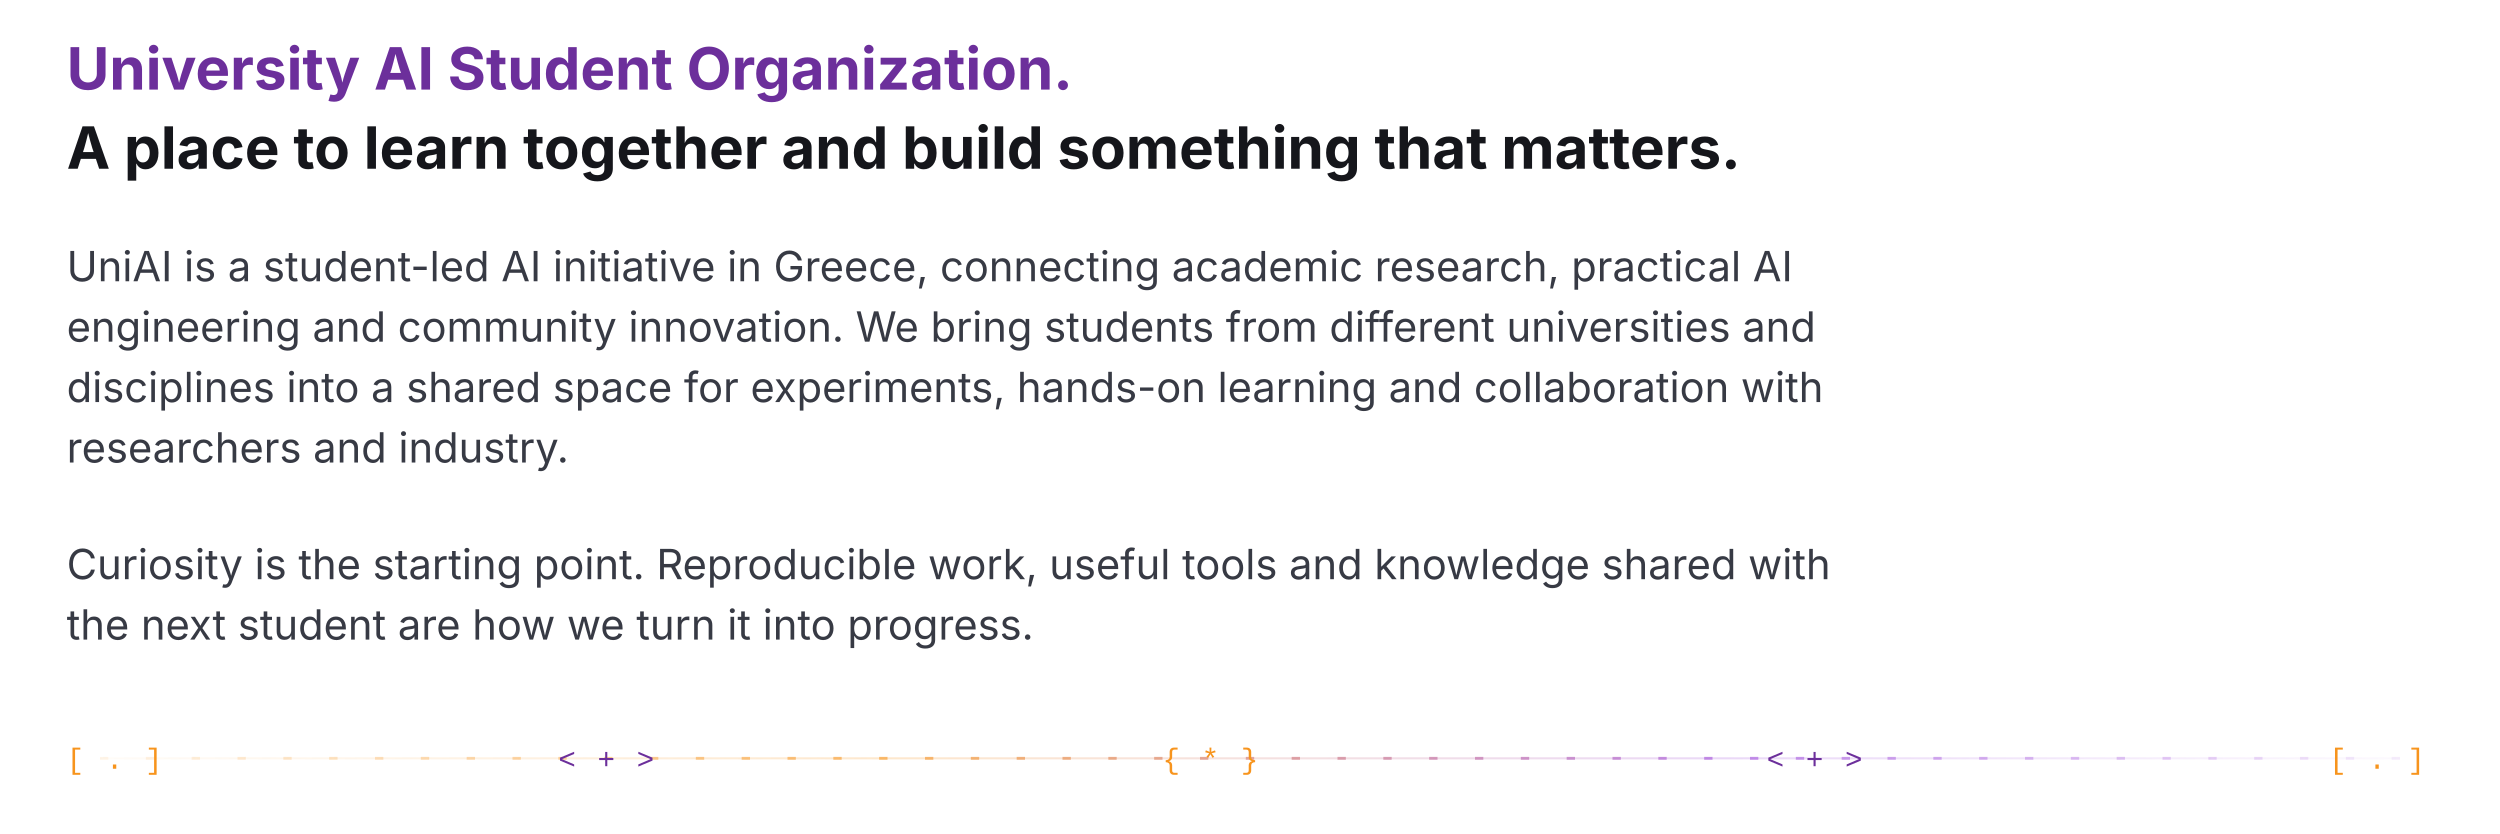
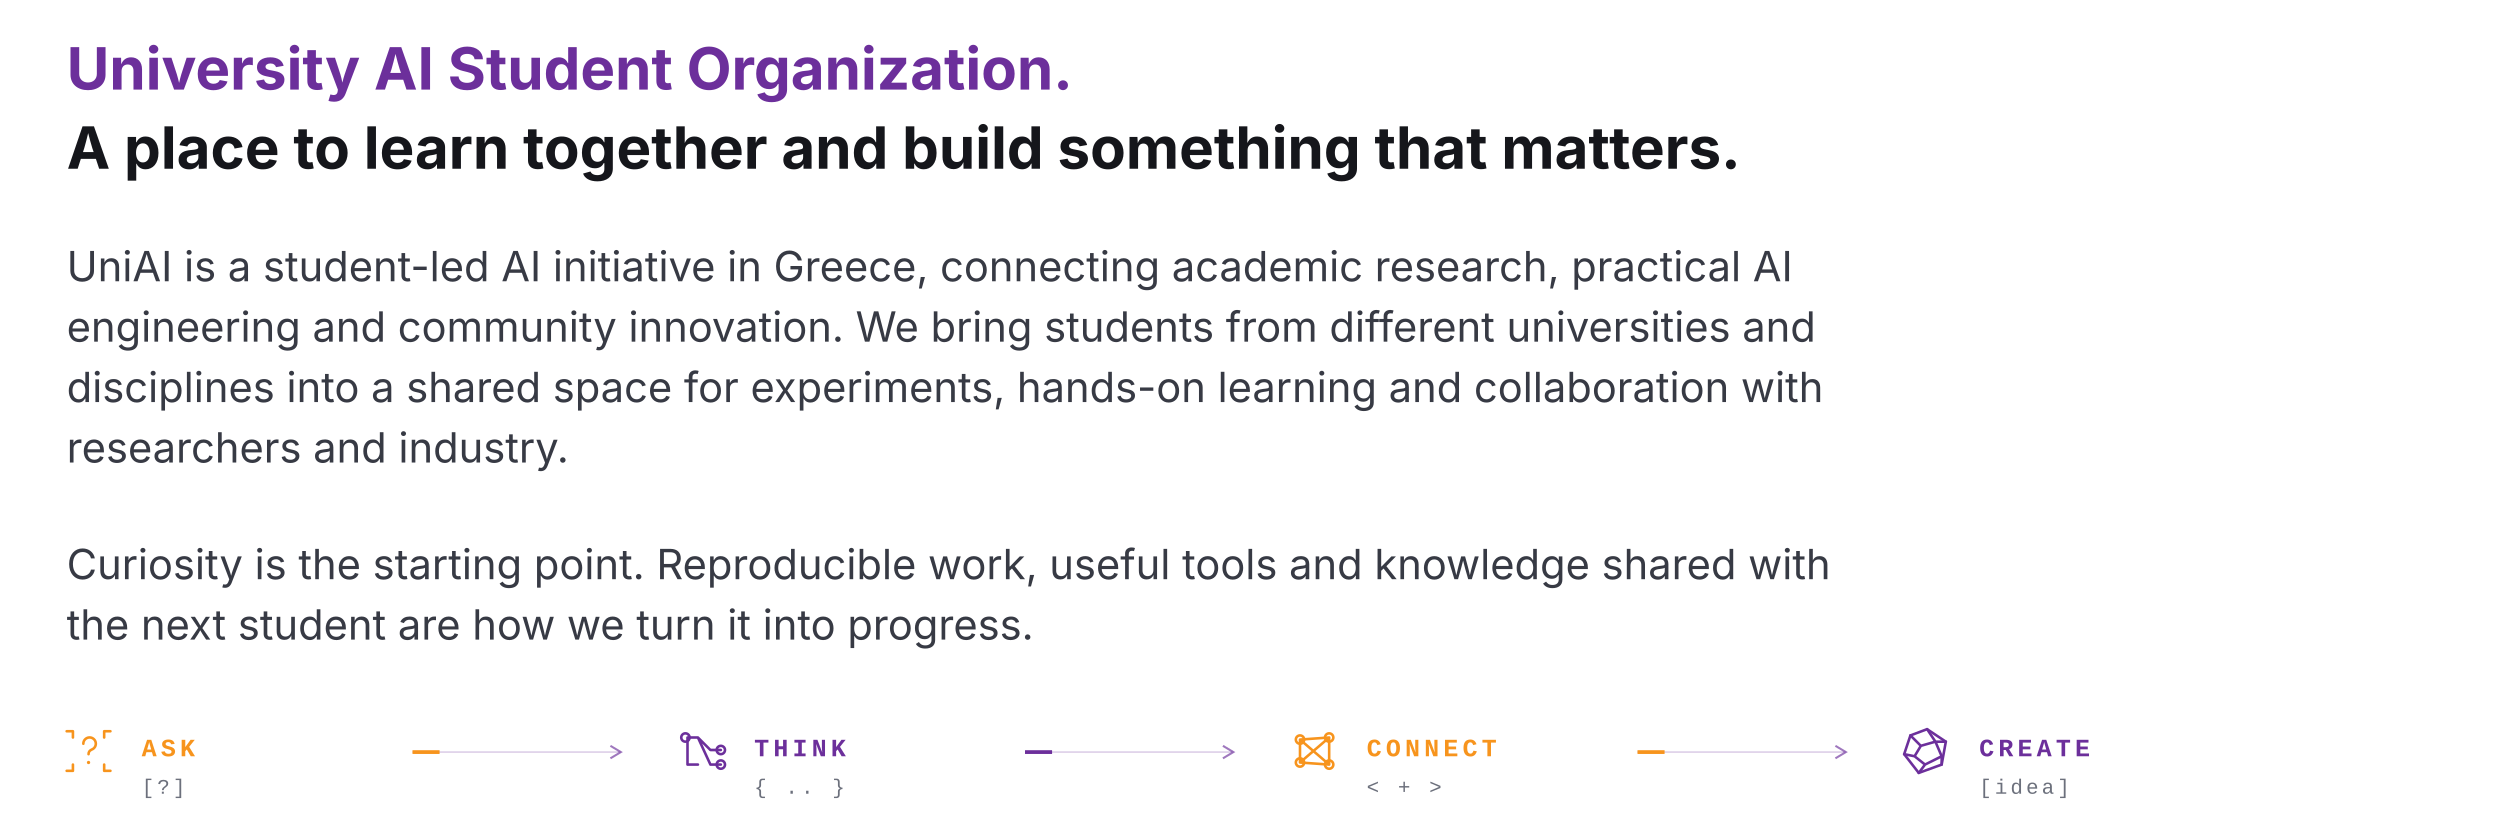
<svg xmlns="http://www.w3.org/2000/svg" width="1200" height="400" viewBox="0 0 1200 400" fill="none" role="img" aria-labelledby="title description">
  <defs>
    <linearGradient id="signal" x1="32" y1="0" x2="1168" y2="0" gradientUnits="userSpaceOnUse">
      <stop stop-color="#F7941D" stop-opacity=".1" />
      <stop offset=".35" stop-color="#F7941D" />
      <stop offset=".7" stop-color="#A04EDB" />
      <stop offset="1" stop-color="#A04EDB" stop-opacity=".1" />
    </linearGradient>
  </defs>
  <style>
text{font-family:system-ui,-apple-system,BlinkMacSystemFont,'Segoe UI',sans-serif}
.reveal{animation:reveal .9s cubic-bezier(.22,.61,.36,1) backwards}
.r1{animation-delay:.1s}.r2{animation-delay:.3s}.r3{animation-delay:.55s}.r4{animation-delay:.7s}.r5{animation-delay:.85s}.r6{animation-delay:1s}.r7{animation-delay:1.25s}.r8{animation-delay:1.4s}
.ascii{font-family:ui-monospace,SFMono-Regular,Consolas,'Liberation Mono',monospace}
- .signal{stroke-dasharray:4 18;animation:drift 12s linear infinite}
- .beacon{animation:breathe 6s ease-in-out infinite}
- .offset{animation-delay:-3s}
@keyframes reveal{from{opacity:.18;transform:translateY(5px)}to{opacity:1;transform:translateY(0)}}
@keyframes drift{to{stroke-dashoffset:-220}}
@keyframes breathe{0%,100%{opacity:.5}50%{opacity:1}}
- @media(prefers-reduced-motion:reduce){.reveal,.signal,.beacon{animation:none;opacity:1;transform:none}}
+ @media(prefers-reduced-motion:reduce){.reveal{animation:none;opacity:1;transform:none}}
+ 
+ .pipeline-stage{animation:stage 8s linear infinite}.phase-1{animation-delay:-6s}.phase-2{animation-delay:-4s}.phase-3{animation-delay:-2s}
+ .pipeline-packet{stroke-dasharray:13 90;animation:packet 8s linear infinite}.packet-1{animation-delay:-6s}.packet-2{animation-delay:-4s}
+ @keyframes stage{0%,22%{opacity:1}28%,94%{opacity:.52}100%{opacity:1}}
+ @keyframes packet{0%,3%{stroke-dashoffset:98;opacity:0}6%{opacity:1}24%{stroke-dashoffset:0;opacity:1}28%,100%{stroke-dashoffset:0;opacity:0}}
+ @media(prefers-reduced-motion:reduce){.pipeline-stage,.pipeline-packet{animation:none;opacity:1}.pipeline-packet{stroke-dasharray:4 10;stroke-dashoffset:0;opacity:.45}}
</style>
  <text class="reveal r1" x="32" y="43" fill="#6C2F9B" font-size="28" font-weight="650">University AI Student Organization.</text>
  <text class="reveal r2" x="32" y="81" fill="#15161B" font-size="28" font-weight="650">A place to learn together and build something that matters.</text>
  <text class="reveal r3" x="32" y="135" fill="#373A44" font-size="20">UniAI is a student-led AI initiative in Greece, connecting academic research, practical AI</text>
  <text class="reveal r4" x="32" y="164" fill="#373A44" font-size="20">engineering and community innovation. We bring students from different universities and</text>
  <text class="reveal r5" x="32" y="193" fill="#373A44" font-size="20">disciplines into a shared space for experiments, hands-on learning and collaboration with</text>
  <text class="reveal r6" x="32" y="222" fill="#373A44" font-size="20">researchers and industry.</text>
  <text class="reveal r7" x="32" y="278" fill="#373A44" font-size="20">Curiosity is the starting point. Reproducible work, useful tools and knowledge shared with</text>
  <text class="reveal r8" x="32" y="307" fill="#373A44" font-size="20">the next student are how we turn it into progress.</text>
-   <g aria-hidden="true">
-     <path d="M48 364H1152" stroke="url(#signal)" stroke-width="1" opacity=".22" />
-     <path class="signal" d="M48 364H1152" stroke="url(#signal)" stroke-width="1.4" opacity=".6" />
-     <text class="ascii beacon " x="32" y="369" font-size="14" fill="#F7941D" letter-spacing="1">[ . ]</text>
-     <text class="ascii beacon offset" x="268" y="369" font-size="14" fill="#6C2F9B" letter-spacing="1">&lt; + &gt;</text>
-     <text class="ascii beacon " x="558" y="369" font-size="14" fill="#F7941D" letter-spacing="1">{ * }</text>
-     <text class="ascii beacon offset" x="848" y="369" font-size="14" fill="#6C2F9B" letter-spacing="1">&lt; + &gt;</text>
-     <text class="ascii beacon " x="1118" y="369" font-size="14" fill="#F7941D" letter-spacing="1">[ . ]</text>
+   <g aria-hidden="true" data-artwork="uniai-idea-pipeline">
+     <g class="pipeline-stage phase-0" transform="translate(32 350)">
+       <g stroke="#F7941D" stroke-width="1.25" stroke-linecap="round" stroke-linejoin="round" fill="none">
+         <path d="M3 4V1H0M18 4V1h3M3 17v3H0M18 17v3h3" />
+         <path d="M8 7a3 3 0 1 1 4 2.8c-1 .5-1.5 1.1-1.5 2.2" />
+         <circle cx="10.5" cy="16" r=".8" fill="#F7941D" stroke="none" />
+       </g>
+       <text class="ascii" x="36" y="13" font-size="12" font-weight="650" letter-spacing="2" fill="#F7941D">ASK</text>
+       <text class="ascii" x="36" y="31" font-size="10" letter-spacing="1.5" fill="#6C707C">[?]</text>
+     </g>
+     <path d="M198 361H298" stroke="#6C2F9B" stroke-width=".8" opacity=".23" />
+     <path class="pipeline-packet packet-0" d="M198 361H298" stroke="#F7941D" stroke-width="1.8" />
+     <path d="M293 358L298 361L293 364" stroke="#6C2F9B" stroke-width="1" opacity=".65" />
+     <g class="pipeline-stage phase-1" transform="translate(326 350)">
+       <g stroke="#6C2F9B" stroke-width="1.25" stroke-linecap="round" stroke-linejoin="round" fill="none">
+         <path d="M4 4h5l6 6h5M9 4l6 13h5M4 4v13h5" />
+         <circle cx="3" cy="4" r="2" />
+         <circle cx="20" cy="10" r="2" />
+         <circle cx="20" cy="17" r="2" />
+       </g>
+       <text class="ascii" x="36" y="13" font-size="12" font-weight="650" letter-spacing="2" fill="#6C2F9B">THINK</text>
+       <text class="ascii" x="36" y="31" font-size="10" letter-spacing="1.5" fill="#6C707C">{ .. }</text>
+     </g>
+     <path d="M492 361H592" stroke="#6C2F9B" stroke-width=".8" opacity=".23" />
+     <path class="pipeline-packet packet-1" d="M492 361H592" stroke="#6C2F9B" stroke-width="1.8" />
+     <path d="M587 358L592 361L587 364" stroke="#6C2F9B" stroke-width="1" opacity=".65" />
+     <g class="pipeline-stage phase-2" transform="translate(620 350)">
+       <g stroke="#F7941D" stroke-width="1.25" stroke-linecap="round" stroke-linejoin="round" fill="none">
+         <path d="M4 5L18 4L18 17L4 16L4 5L18 17M18 4L4 16" />
+         <circle cx="4" cy="5" r="2" />
+         <circle cx="18" cy="4" r="2" />
+         <circle cx="18" cy="17" r="2" />
+         <circle cx="4" cy="16" r="2" />
+       </g>
+       <text class="ascii" x="36" y="13" font-size="12" font-weight="650" letter-spacing="2" fill="#F7941D">CONNECT</text>
+       <text class="ascii" x="36" y="31" font-size="10" letter-spacing="1.5" fill="#6C707C">&lt; + &gt;</text>
+     </g>
+     <path d="M786 361H886" stroke="#6C2F9B" stroke-width=".8" opacity=".23" />
+     <path class="pipeline-packet packet-2" d="M786 361H886" stroke="#F7941D" stroke-width="1.8" />
+     <path d="M881 358L886 361L881 364" stroke="#6C2F9B" stroke-width="1" opacity=".65" />
+     <g class="pipeline-stage phase-3" transform="translate(914 350)">
+       <g stroke="#6C2F9B" stroke-width="1.25" stroke-linecap="round" stroke-linejoin="round" fill="none">
+         <path d="M11 0L20 6L18 17L7 21L0 12L3 3Z" />
+         <path d="M3 3L8 8L15 6L18 13L10 17L5 13L8 8M11 0L15 6L20 6M18 17L18 13M7 21L10 17M0 12L5 13" />
+       </g>
+       <text class="ascii" x="36" y="13" font-size="12" font-weight="650" letter-spacing="2" fill="#6C2F9B">CREATE</text>
+       <text class="ascii" x="36" y="31" font-size="10" letter-spacing="1.5" fill="#6C707C">[idea]</text>
+     </g>
  </g>
</svg>
